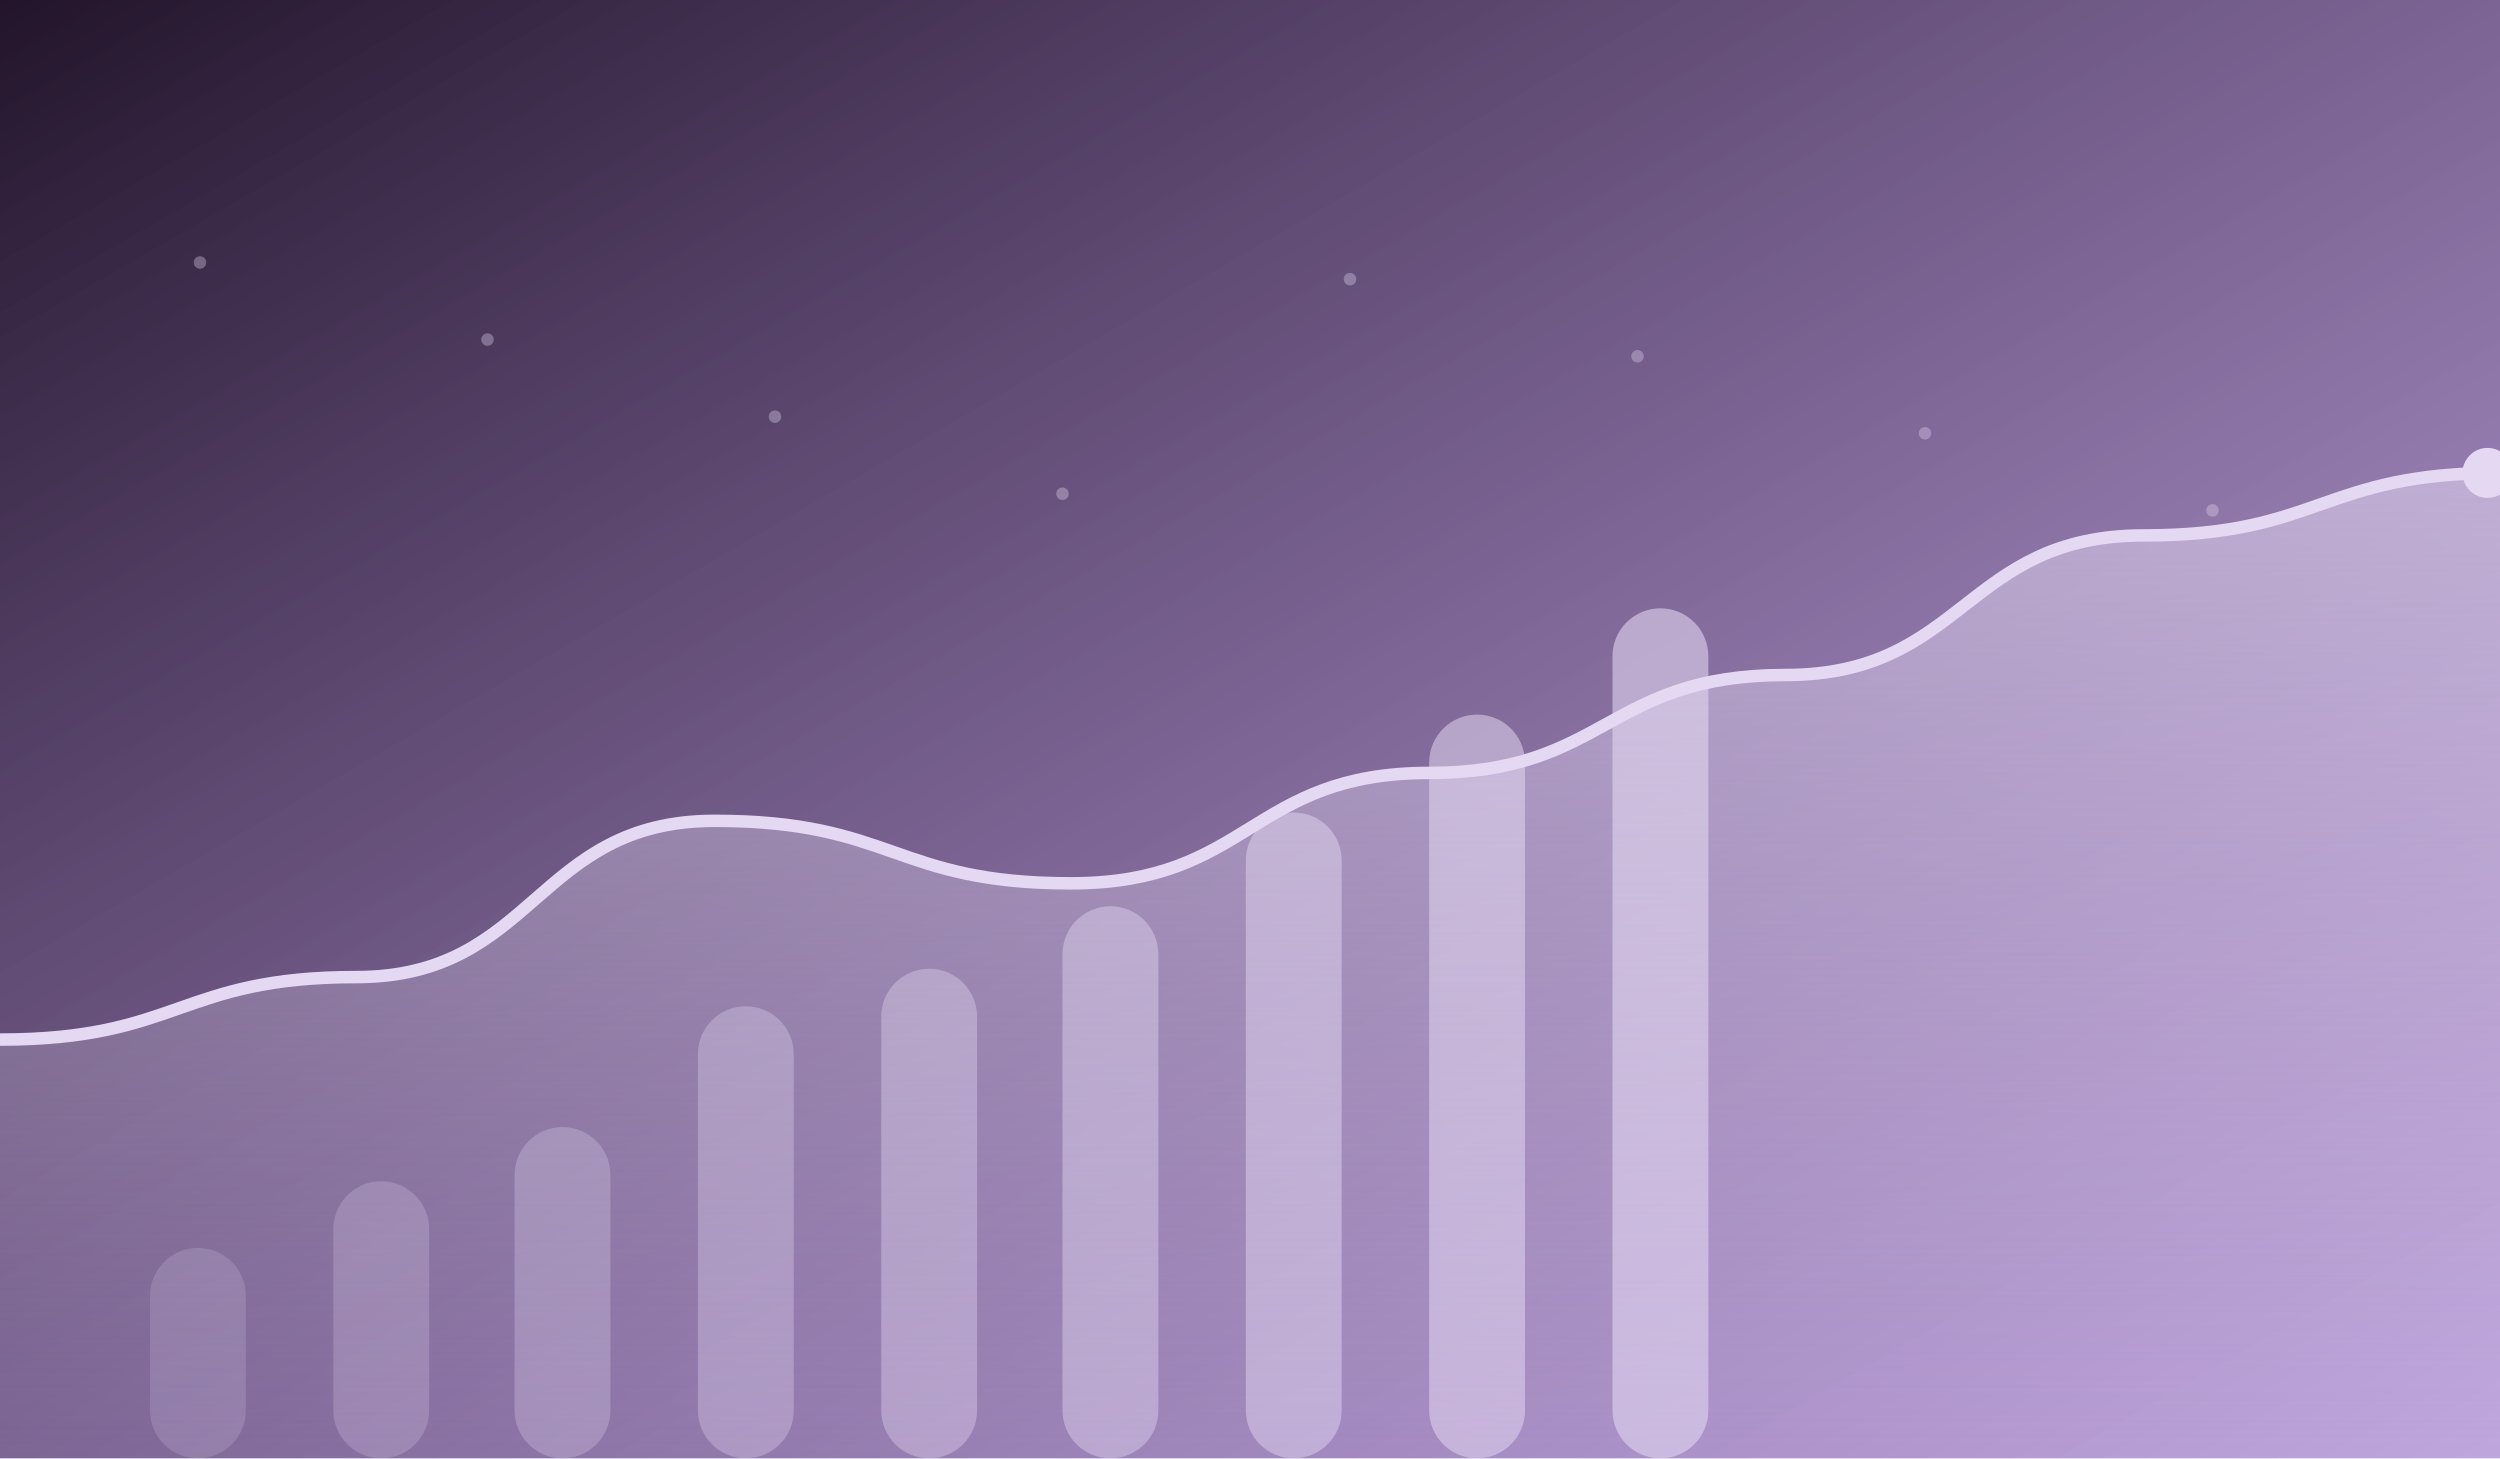
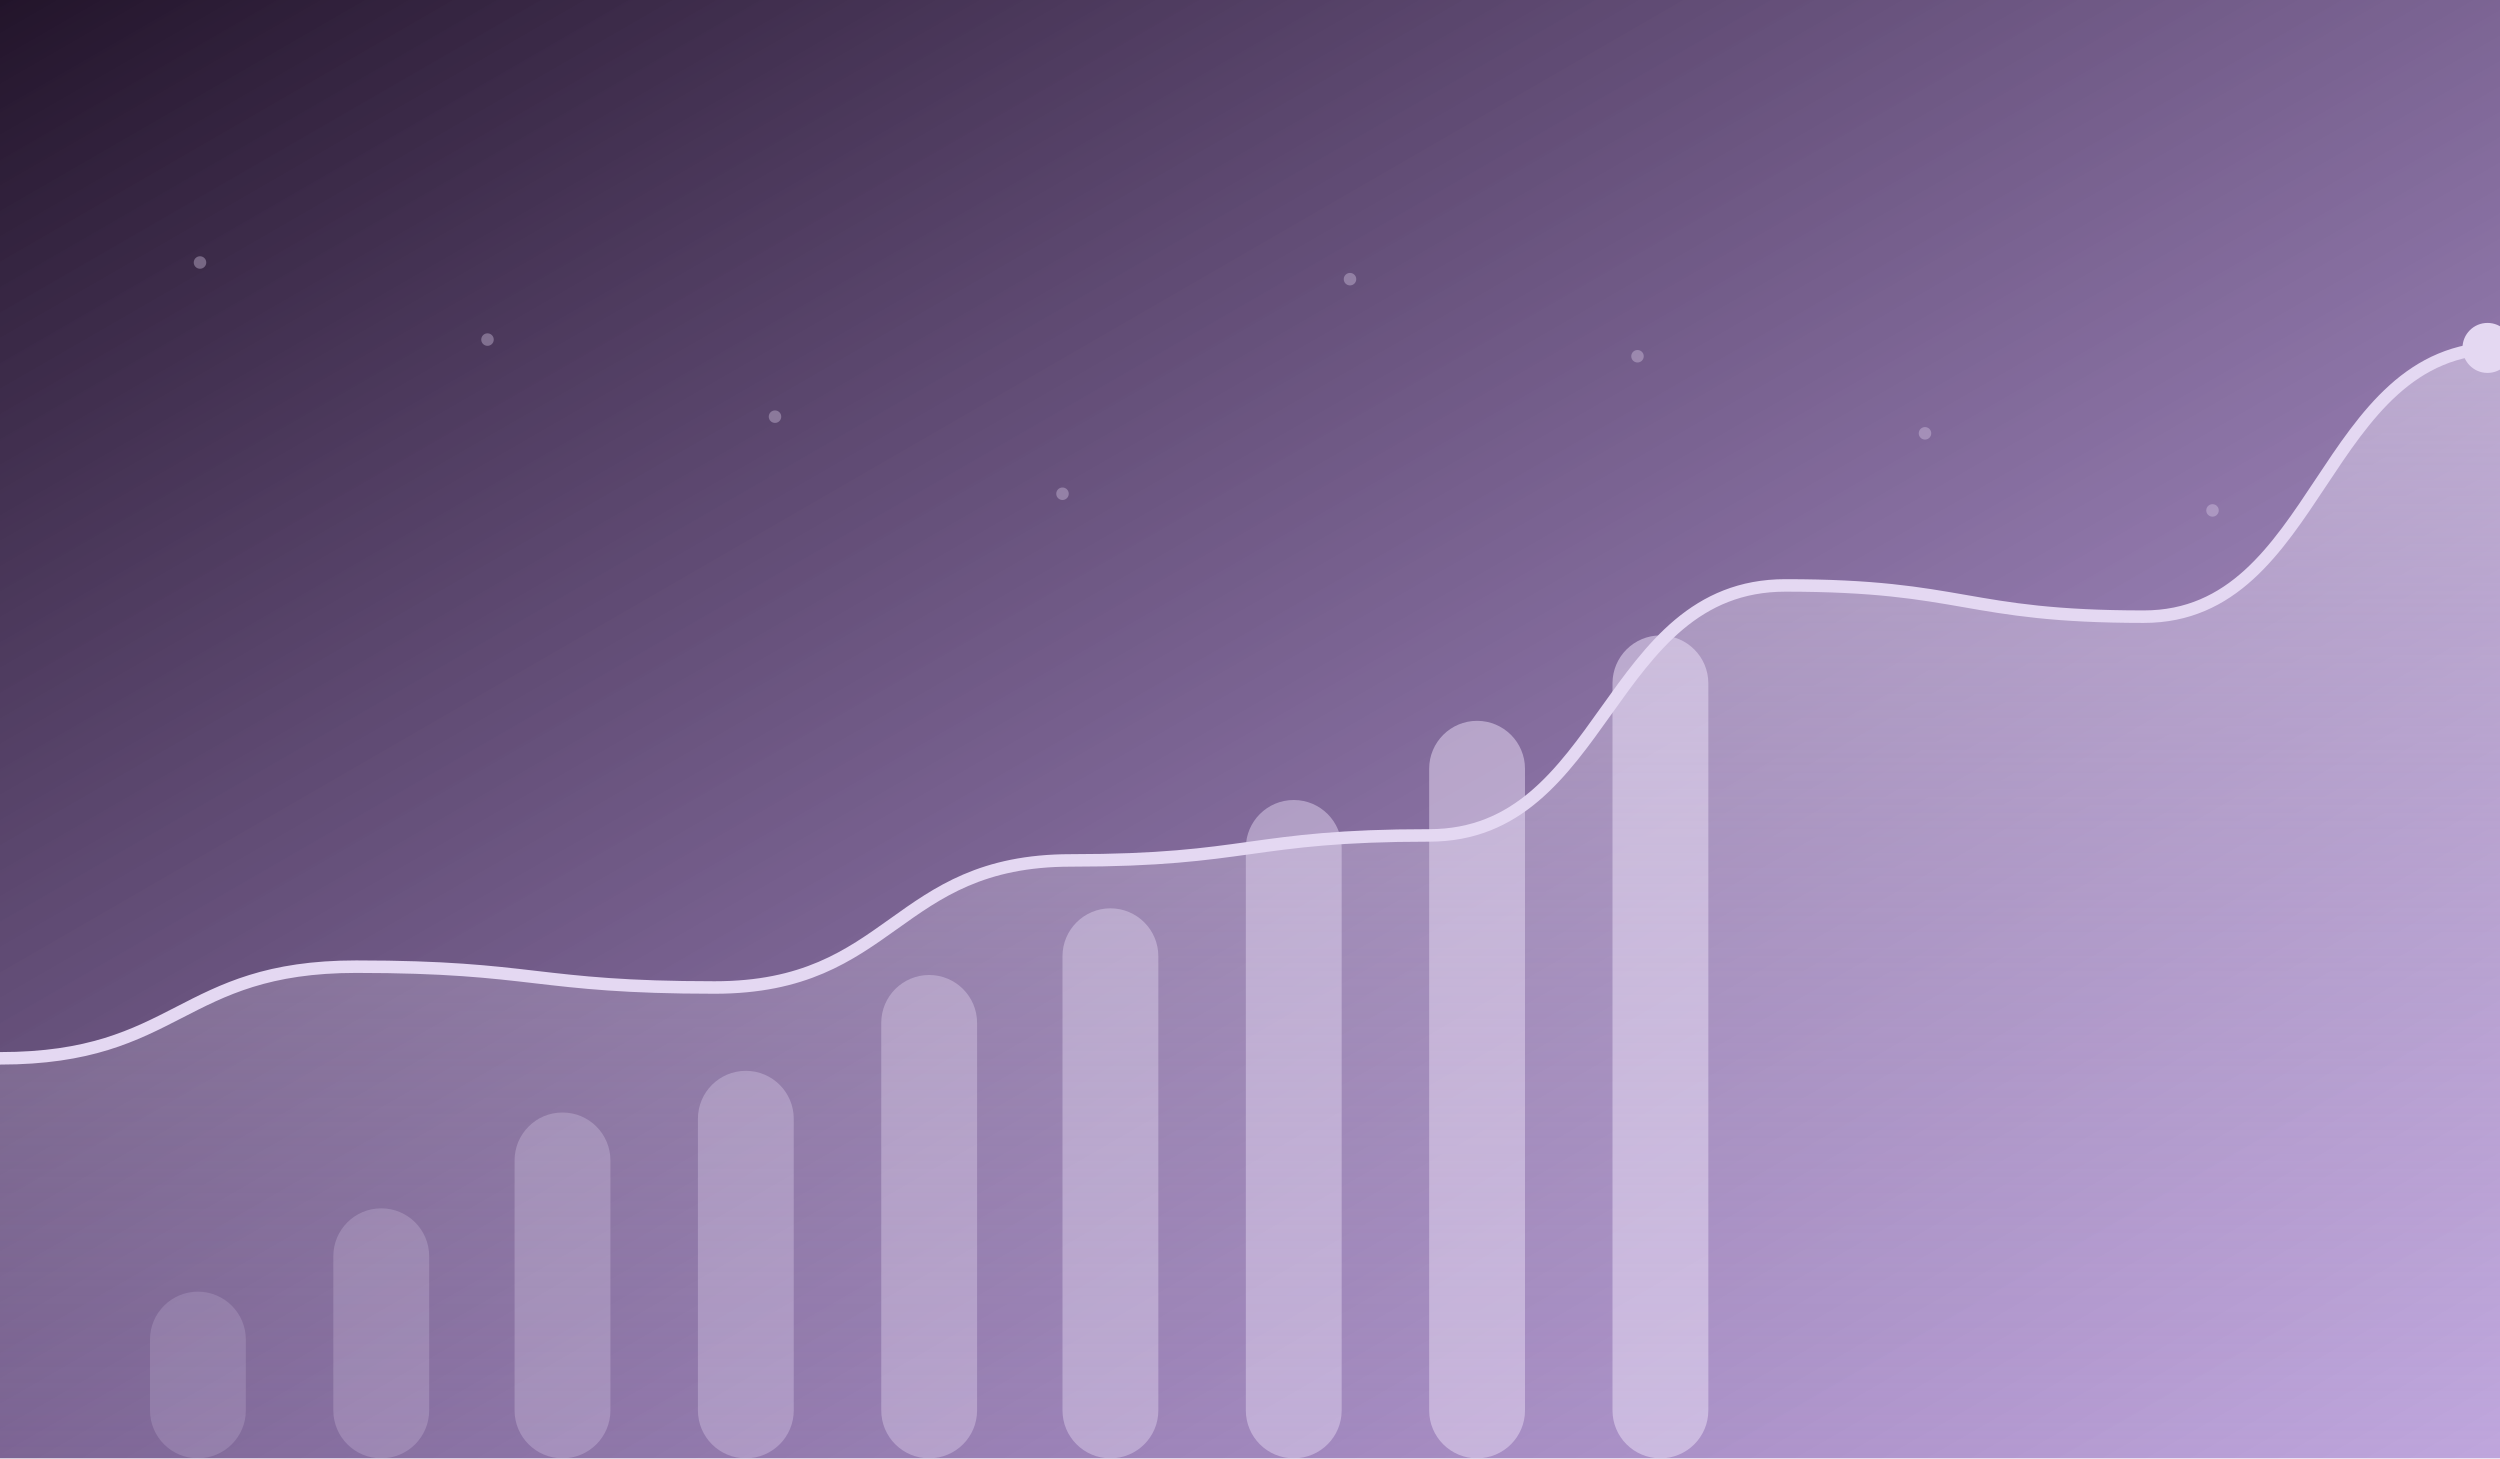
<svg xmlns="http://www.w3.org/2000/svg" viewBox="0 0 1200 700" width="1200" height="700">
  <defs>
    <linearGradient id="g" x1="0" y1="0" x2="1" y2="1">
      <stop offset="0" stop-color="#22142A" />
      <stop offset="1" stop-color="#8A5CC0" stop-opacity=".55" />
    </linearGradient>
    <linearGradient id="a" x1="0" y1="0" x2="0" y2="1">
      <stop offset="0" stop-color="#E4D8F2" stop-opacity=".55" />
      <stop offset="1" stop-color="#E4D8F2" stop-opacity="0" />
    </linearGradient>
  </defs>
  <rect width="1200" height="700" fill="url(#g)" />
-   <rect x="72" y="599" width="46" height="101" rx="23" fill="#E4D8F2" opacity="0.18" />
-   <rect x="160" y="567" width="46" height="133" rx="23" fill="#E4D8F2" opacity="0.23" />
-   <rect x="247" y="541" width="46" height="159" rx="23" fill="#E4D8F2" opacity="0.28" />
-   <rect x="335" y="483" width="46" height="217" rx="23" fill="#E4D8F2" opacity="0.33" />
-   <rect x="423" y="465" width="46" height="235" rx="23" fill="#E4D8F2" opacity="0.38" />
-   <rect x="510" y="435" width="46" height="265" rx="23" fill="#E4D8F2" opacity="0.43" />
-   <rect x="598" y="390" width="46" height="310" rx="23" fill="#E4D8F2" opacity="0.48" />
-   <rect x="686" y="343" width="46" height="357" rx="23" fill="#E4D8F2" opacity="0.53" />
-   <rect x="774" y="292" width="46" height="408" rx="23" fill="#E4D8F2" opacity="0.58" />
+   <rect x="72" y="620" width="46" height="80" rx="23" fill="#E4D8F2" opacity="0.18" />
+   <rect x="160" y="580" width="46" height="120" rx="23" fill="#E4D8F2" opacity="0.23" />
+   <rect x="247" y="534" width="46" height="166" rx="23" fill="#E4D8F2" opacity="0.28" />
+   <rect x="335" y="514" width="46" height="186" rx="23" fill="#E4D8F2" opacity="0.33" />
+   <rect x="423" y="468" width="46" height="232" rx="23" fill="#E4D8F2" opacity="0.38" />
+   <rect x="510" y="436" width="46" height="264" rx="23" fill="#E4D8F2" opacity="0.43" />
+   <rect x="598" y="384" width="46" height="316" rx="23" fill="#E4D8F2" opacity="0.48" />
+   <rect x="686" y="346" width="46" height="354" rx="23" fill="#E4D8F2" opacity="0.53" />
+   <rect x="774" y="305" width="46" height="395" rx="23" fill="#E4D8F2" opacity="0.58" />
  <circle cx="96" cy="126" r="3" fill="#E4D8F2" opacity=".35" />
  <circle cx="234" cy="163" r="3" fill="#E4D8F2" opacity=".35" />
  <circle cx="372" cy="200" r="3" fill="#E4D8F2" opacity=".35" />
  <circle cx="510" cy="237" r="3" fill="#E4D8F2" opacity=".35" />
  <circle cx="648" cy="134" r="3" fill="#E4D8F2" opacity=".35" />
  <circle cx="786" cy="171" r="3" fill="#E4D8F2" opacity=".35" />
  <circle cx="924" cy="208" r="3" fill="#E4D8F2" opacity=".35" />
  <circle cx="1062" cy="245" r="3" fill="#E4D8F2" opacity=".35" />
-   <path d="M0,499 C86,499 86,469 171,469 C257,469 257,394 343,394 C429,394 429,424 514,424 C600,424 600,371 686,371 C771,371 771,324 857,324 C943,324 943,257 1029,257 C1114,257 1114,227 1200,227 L1200,700 L0,700 Z" fill="url(#a)" />
-   <path d="M0,499 C86,499 86,469 171,469 C257,469 257,394 343,394 C429,394 429,424 514,424 C600,424 600,371 686,371 C771,371 771,324 857,324 C943,324 943,257 1029,257 C1114,257 1114,227 1200,227" fill="none" stroke="#E4D8F2" stroke-width="6" stroke-linecap="round" />
-   <circle cx="1194" cy="227" r="12" fill="#E4D8F2" />
+   <path d="M0,508 C86,508 86,464 171,464 C257,464 257,474 343,474 C429,474 429,413 514,413 C600,413 600,401 686,401 C771,401 771,281 857,281 C943,281 943,296 1029,296 C1114,296 1114,167 1200,167 L1200,700 L0,700 Z" fill="url(#a)" />
+   <path d="M0,508 C86,508 86,464 171,464 C257,464 257,474 343,474 C429,474 429,413 514,413 C600,413 600,401 686,401 C771,401 771,281 857,281 C943,281 943,296 1029,296 C1114,296 1114,167 1200,167" fill="none" stroke="#E4D8F2" stroke-width="6" stroke-linecap="round" />
+   <circle cx="1194" cy="167" r="12" fill="#E4D8F2" />
</svg>
